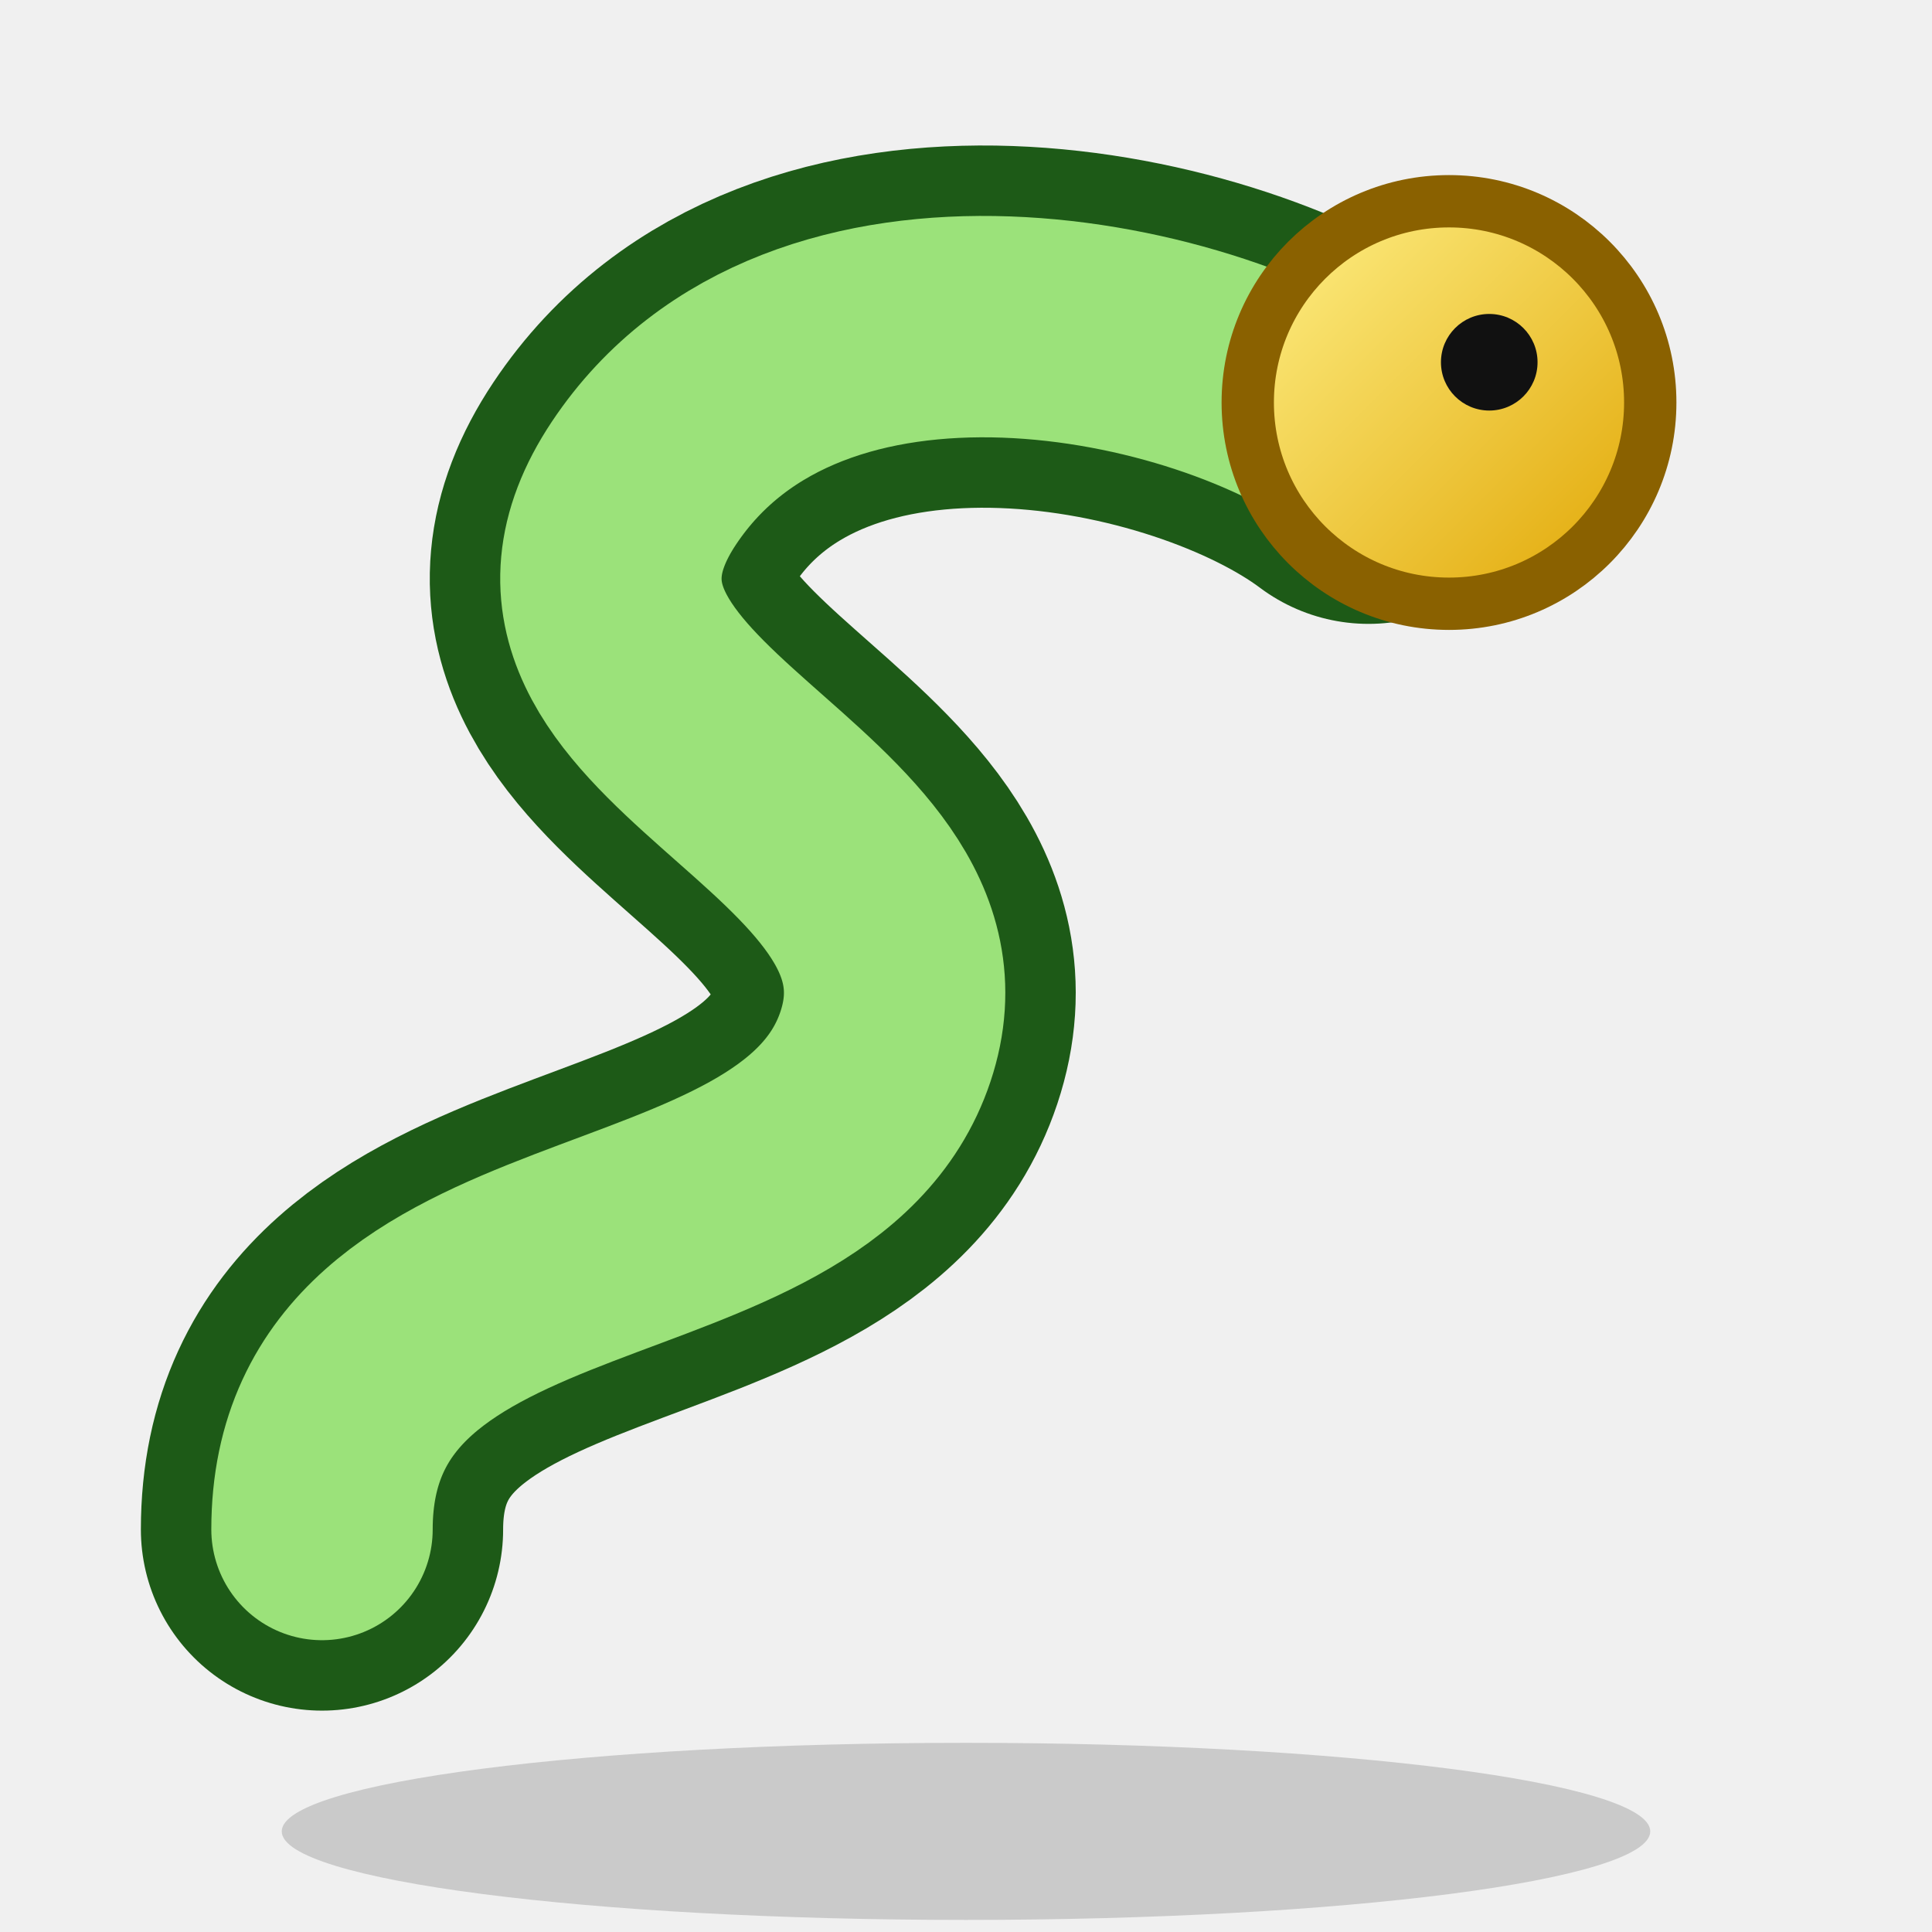
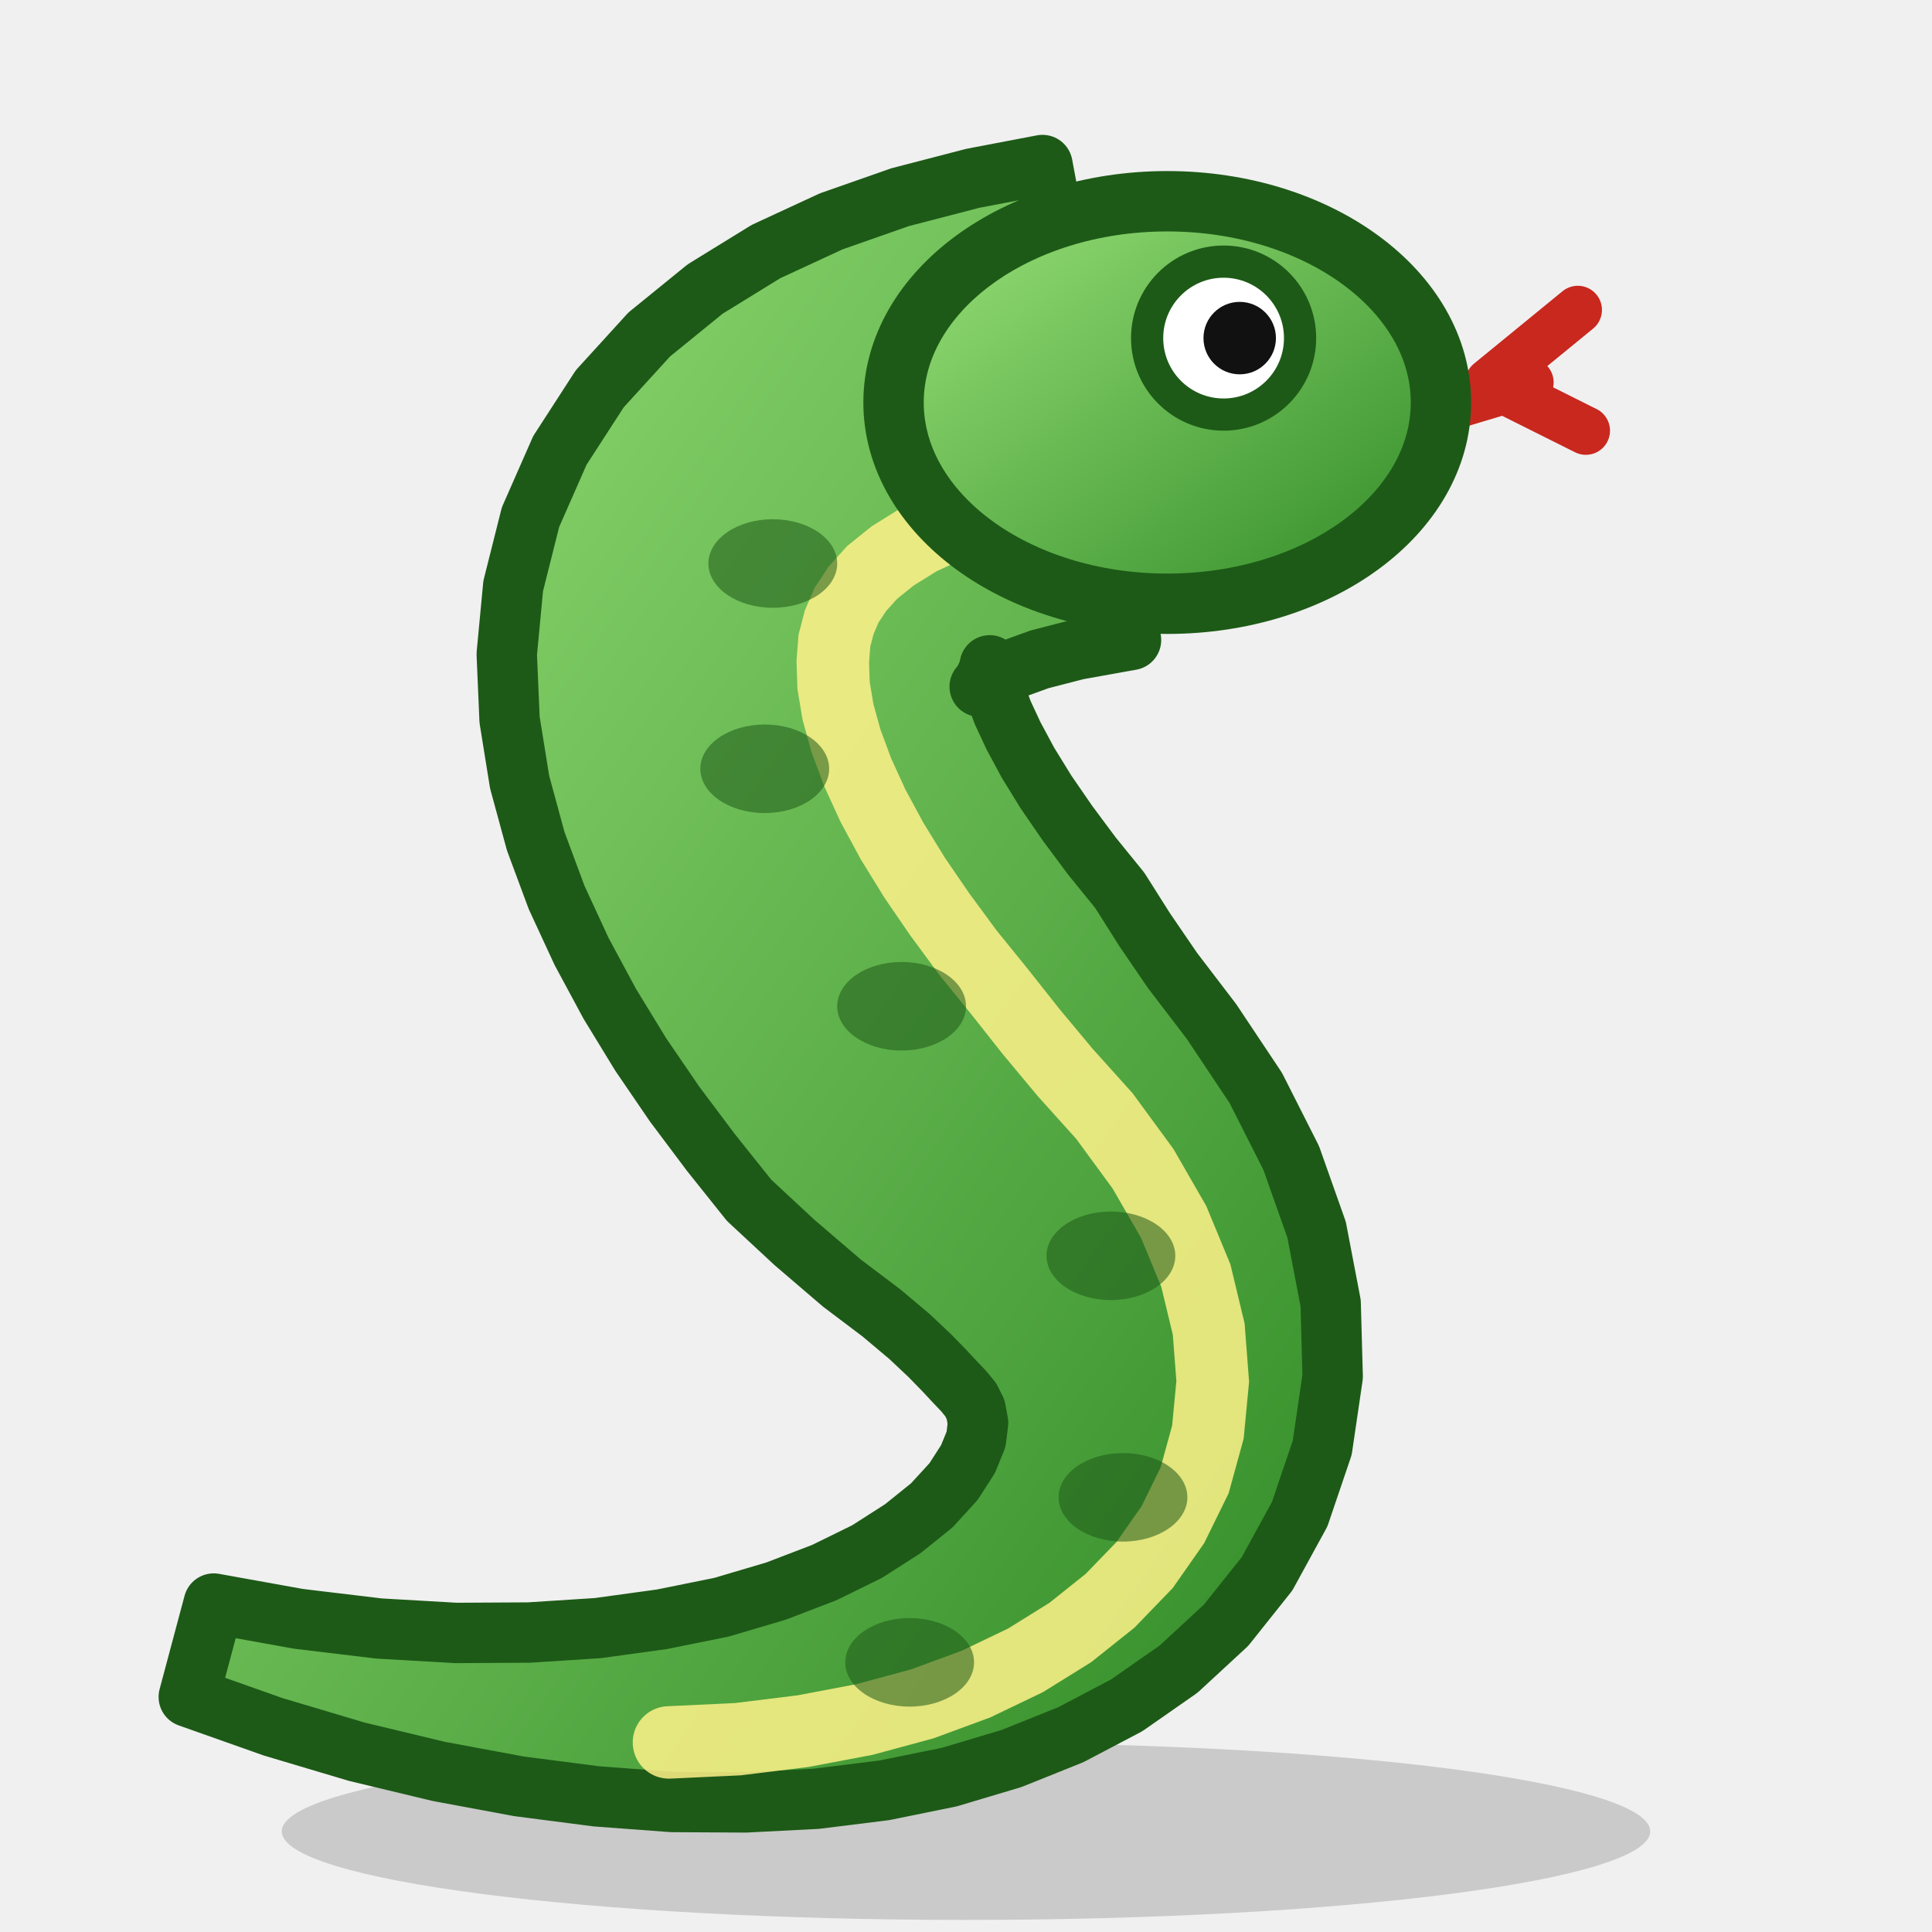
<svg xmlns="http://www.w3.org/2000/svg" viewBox="0 0 48 48" width="48" height="48" class="xp-ic" aria-hidden="true">
  <defs>
    <linearGradient id="iFg1" x1="0" y1="0" x2="1" y2="1">
-       <stop offset="0" stop-color="#fff28a" />
-       <stop offset="1" stop-color="#e0a400" />
+       <stop offset="0" stop-color="#9be27a" />
+       <stop offset="1" stop-color="#2f8a26" />
+     </linearGradient>
+     <linearGradient id="iFg2" x1="0" y1="0" x2="1" y2="1">
+       <stop offset="0" stop-color="#9be27a" />
+       <stop offset="1" stop-color="#2f8a26" />
    </linearGradient>
  </defs>
  <ellipse cx="24" cy="45.5" rx="17" ry="2.2" fill="#000" opacity=".16" />
-   <path d="M8 38c0-8 12-6 14-12s-10-8-6-14 14-4 18-1" fill="none" stroke="#1d5a17" stroke-width="9" stroke-linecap="round" />
-   <path d="M8 38c0-8 12-6 14-12s-10-8-6-14 14-4 18-1" fill="none" stroke="#9be27a" stroke-width="5.5" stroke-linecap="round" />
-   <circle cx="36" cy="10" r="5" fill="url(#iFg1)" stroke="#8a6100" stroke-width="1.3" />
-   <circle cx="37" cy="9" r="1.2" fill="#111" />
+   <path d="M33.0 11.0l5-1.5M37.0 9.5l2.2-1.8M37.0 9.5l2.4 1.2" stroke="#c8281e" stroke-width="1.2" stroke-linecap="round" fill="none" />
+   <polygon points="4.69,42.16 6.78,42.90 8.86,43.52 10.90,44.01 12.89,44.38 14.82,44.63 16.70,44.77 18.52,44.78 20.28,44.69 21.97,44.48 23.59,44.15 25.13,43.69 26.60,43.10 27.99,42.37 29.28,41.47 30.46,40.38 31.48,39.10 32.29,37.62 32.85,35.97 33.11,34.20 33.06,32.38 32.71,30.55 32.08,28.77 31.20,27.03 30.10,25.38 29.13,24.11 28.44,23.10 27.82,22.12 27.13,21.27 26.52,20.45 25.99,19.68 25.54,18.95 25.18,18.28 24.91,17.70 24.73,17.21 24.63,16.85 24.59,16.62 24.59,16.53 24.58,16.58 24.54,16.72 24.46,16.89 24.38,17.02 24.34,17.06 24.42,17.00 24.68,16.84 25.14,16.63 25.83,16.38 26.76,16.14 28.10,15.90 25.90,4.10 24.17,4.43 22.36,4.90 20.65,5.50 19.03,6.25 17.52,7.18 16.13,8.31 14.90,9.66 13.91,11.19 13.18,12.85 12.75,14.56 12.59,16.25 12.66,17.88 12.91,19.43 13.31,20.90 13.83,22.30 14.45,23.64 15.15,24.94 15.92,26.20 16.76,27.43 17.66,28.63 18.61,29.82 19.74,30.87 20.92,31.88 21.90,32.62 22.59,33.20 23.10,33.68 23.47,34.06 23.74,34.35 23.95,34.57 24.12,34.78 24.24,35.02 24.30,35.35 24.25,35.76 24.05,36.25 23.69,36.81 23.15,37.40 22.43,37.98 21.54,38.55 20.48,39.07 19.28,39.53 17.93,39.93 16.45,40.23 14.85,40.45 13.14,40.56 11.33,40.57 9.42,40.46 7.42,40.22 5.31,39.84" fill="url(#iFg1)" stroke="#1d5a17" stroke-width="1.5" stroke-linejoin="round" />
+   <path d="M16.62 43.29 L18.33 43.21 L19.95 43.01 L21.48 42.72 L22.92 42.33 L24.25 41.84 L25.48 41.25 L26.59 40.56 L27.58 39.77 L28.44 38.88 L29.14 37.88 L29.68 36.78 L30.01 35.58 L30.13 34.32 L30.03 33.02 L29.71 31.69 L29.16 30.36 L28.40 29.04 L27.44 27.73 L26.46 26.64 L25.61 25.62 L24.82 24.62 L24.05 23.67 L23.35 22.72 L22.72 21.80 L22.16 20.89 L21.69 20.02 L21.31 19.19 L21.02 18.41 L20.82 17.69 L20.71 17.03 L20.69 16.44 L20.73 15.92 L20.85 15.46 L21.03 15.04 L21.30 14.63 L21.67 14.22 L22.18 13.81 L22.84 13.40 L23.68 13.01 L24.70 12.65 L25.92 12.34 L27.38 12.06" fill="none" stroke="#fff28a" stroke-width="1.8" stroke-linecap="round" opacity=".85" />
+   <ellipse cx="22.6" cy="41.3" rx="1.6" ry="1.1" fill="#1d5a17" opacity=".55" />
+   <ellipse cx="27.9" cy="37.2" rx="1.6" ry="1.1" fill="#1d5a17" opacity=".55" />
+   <ellipse cx="27.6" cy="31.2" rx="1.6" ry="1.1" fill="#1d5a17" opacity=".55" />
+   <ellipse cx="22.4" cy="25.0" rx="1.6" ry="1.1" fill="#1d5a17" opacity=".55" />
+   <ellipse cx="19.0" cy="19.1" rx="1.6" ry="1.1" fill="#1d5a17" opacity=".55" />
+   <ellipse cx="19.2" cy="14.0" rx="1.6" ry="1.1" fill="#1d5a17" opacity=".55" />
+   <ellipse cx="29.0" cy="10.0" rx="6.8" ry="5" fill="url(#iFg2)" stroke="#1d5a17" stroke-width="1.5" />
+   <circle cx="30.4" cy="8.4" r="1.9" fill="#fff" stroke="#1d5a17" stroke-width=".8" />
+   <circle cx="30.8" cy="8.4" r=".9" fill="#111" />
</svg>
